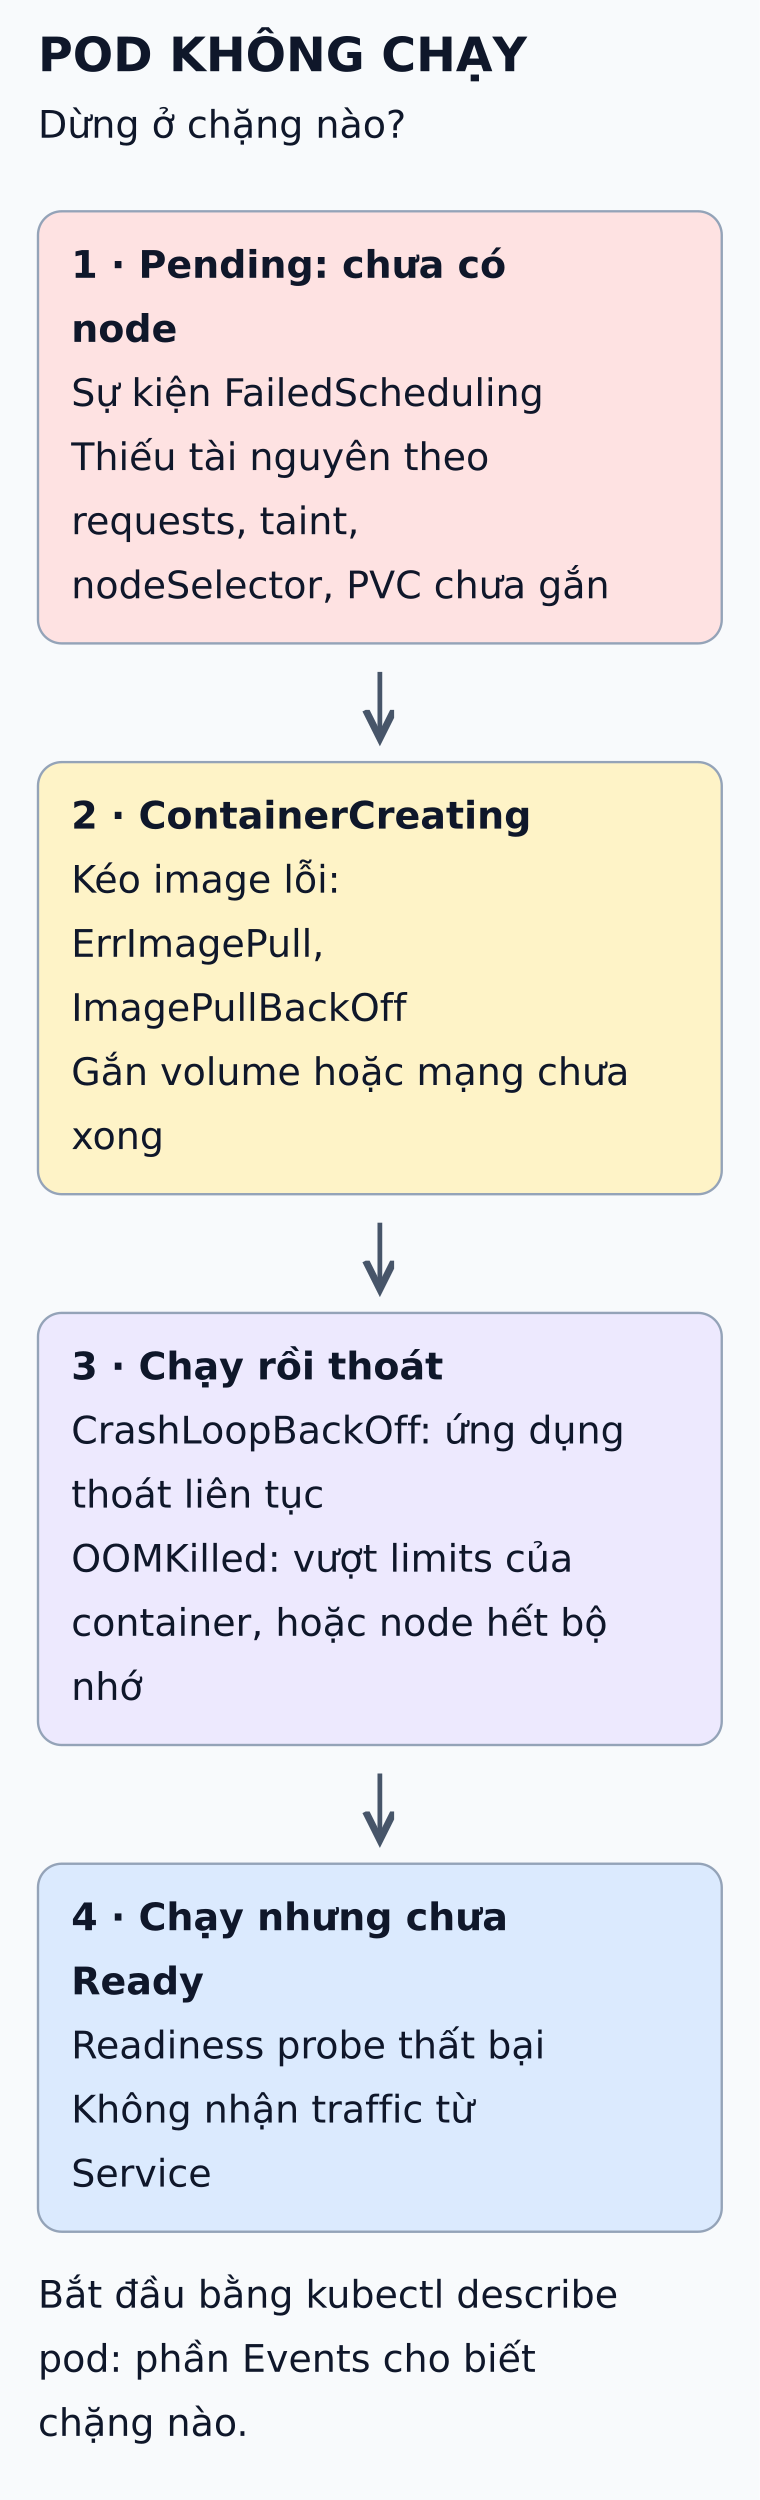
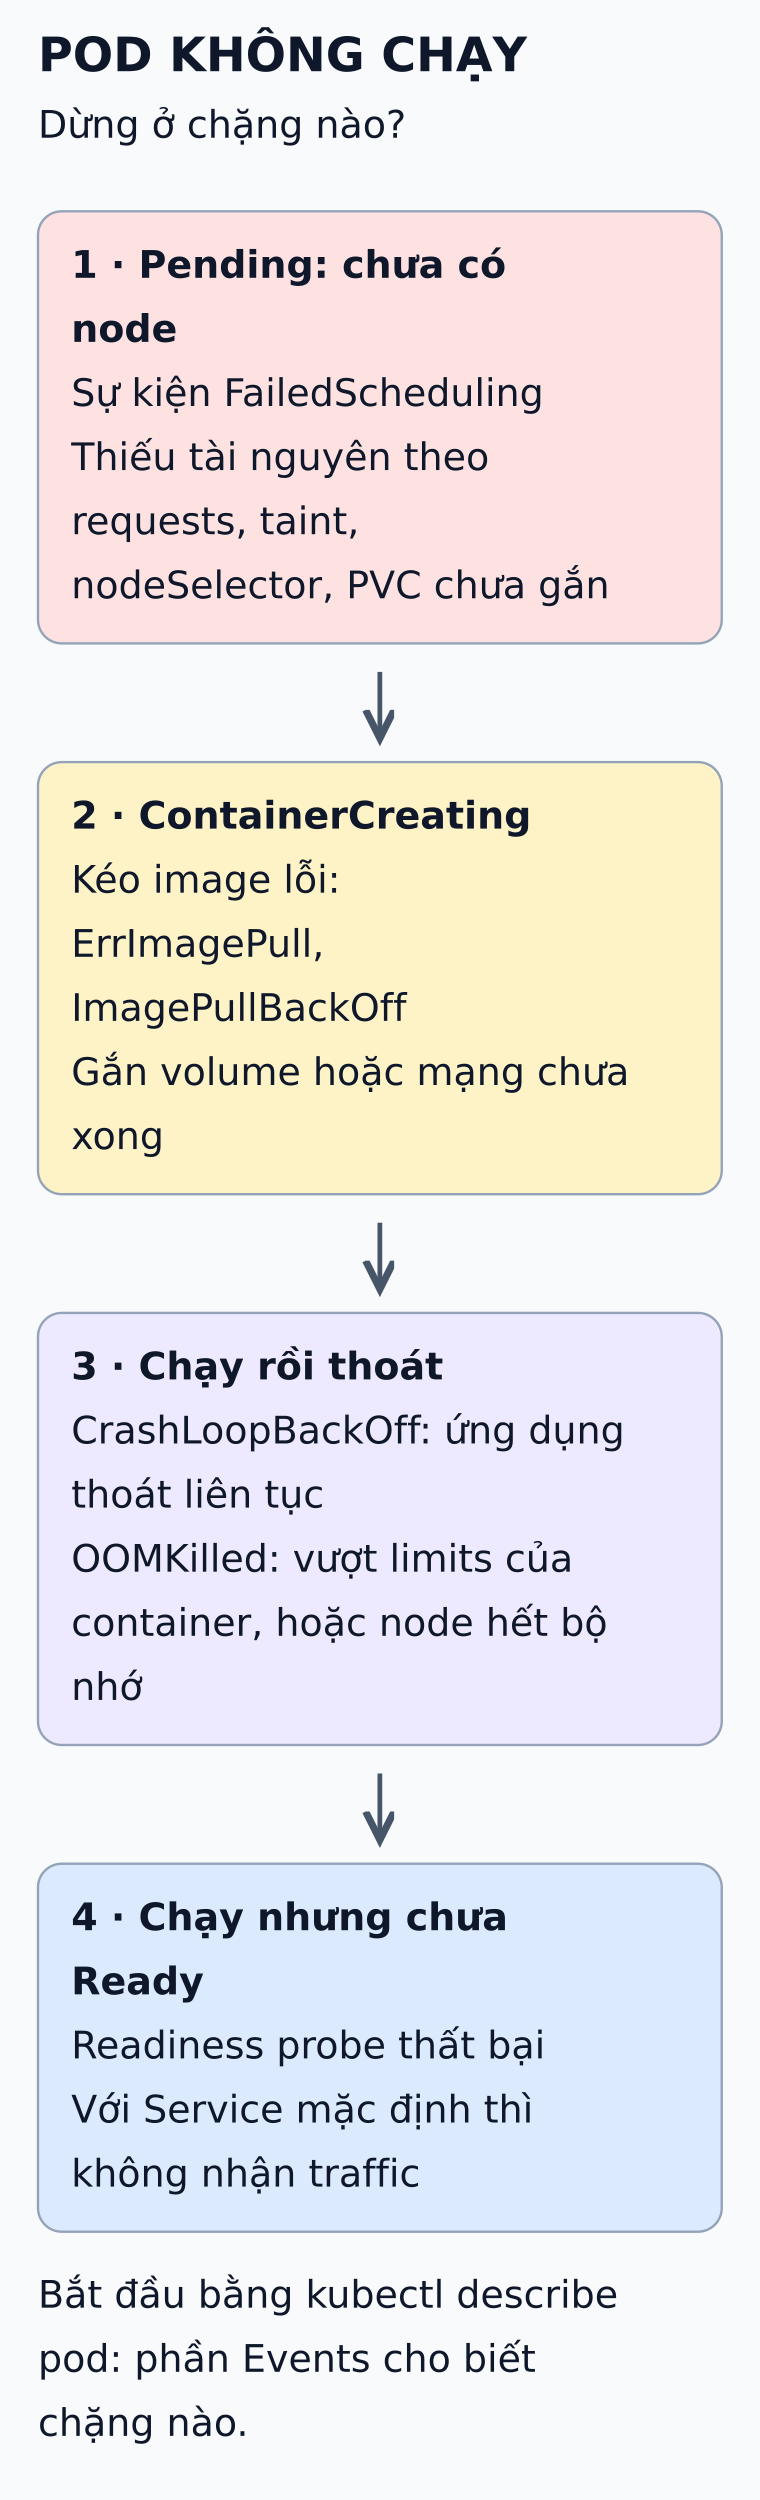
<svg xmlns="http://www.w3.org/2000/svg" viewBox="0 0 320 1053" width="320" height="1053" role="img" aria-labelledby="title desc">
  <defs>
    <marker id="arrow" markerWidth="8" markerHeight="8" refX="6" refY="3" orient="auto">
      <path d="M0,0 L6,3 L0,6" fill="none" stroke="#475569" stroke-width="1.5" />
    </marker>
  </defs>
  <rect width="320" height="1053" fill="#f8fafc" />
  <g font-family="DejaVu Sans, Arial, sans-serif" fill="#0f172a">
    <text x="16" y="30" font-size="20" font-weight="bold">POD KHÔNG CHẠY</text>
    <text x="16" y="58" font-size="16" font-weight="normal">Dừng ở chặng nào?</text>
    <rect x="16" y="89" width="288" height="182" rx="10" fill="#fee2e2" stroke="#94a3b8" />
    <text x="30" y="117" font-size="16" font-weight="bold">1 · Pending: chưa có</text>
    <text x="30" y="144" font-size="16" font-weight="bold">node</text>
    <text x="30" y="171" font-size="16" font-weight="normal">Sự kiện FailedScheduling</text>
    <text x="30" y="198" font-size="16" font-weight="normal">Thiếu tài nguyên theo</text>
    <text x="30" y="225" font-size="16" font-weight="normal">requests, taint,</text>
    <text x="30" y="252" font-size="16" font-weight="normal">nodeSelector, PVC chưa gắn</text>
    <line x1="160" y1="283" x2="160" y2="311" stroke="#475569" stroke-width="2" marker-end="url(#arrow)" />
    <rect x="16" y="321" width="288" height="182" rx="10" fill="#fef3c7" stroke="#94a3b8" />
    <text x="30" y="349" font-size="16" font-weight="bold">2 · ContainerCreating</text>
    <text x="30" y="376" font-size="16" font-weight="normal">Kéo image lỗi:</text>
    <text x="30" y="403" font-size="16" font-weight="normal">ErrImagePull,</text>
    <text x="30" y="430" font-size="16" font-weight="normal">ImagePullBackOff</text>
    <text x="30" y="457" font-size="16" font-weight="normal">Gắn volume hoặc mạng chưa</text>
    <text x="30" y="484" font-size="16" font-weight="normal">xong</text>
    <line x1="160" y1="515" x2="160" y2="543" stroke="#475569" stroke-width="2" marker-end="url(#arrow)" />
    <rect x="16" y="553" width="288" height="182" rx="10" fill="#ede9fe" stroke="#94a3b8" />
    <text x="30" y="581" font-size="16" font-weight="bold">3 · Chạy rồi thoát</text>
    <text x="30" y="608" font-size="16" font-weight="normal">CrashLoopBackOff: ứng dụng</text>
    <text x="30" y="635" font-size="16" font-weight="normal">thoát liên tục</text>
    <text x="30" y="662" font-size="16" font-weight="normal">OOMKilled: vượt limits của</text>
    <text x="30" y="689" font-size="16" font-weight="normal">container, hoặc node hết bộ</text>
    <text x="30" y="716" font-size="16" font-weight="normal">nhớ</text>
    <line x1="160" y1="747" x2="160" y2="775" stroke="#475569" stroke-width="2" marker-end="url(#arrow)" />
    <rect x="16" y="785" width="288" height="155" rx="10" fill="#dbeafe" stroke="#94a3b8" />
    <text x="30" y="813" font-size="16" font-weight="bold">4 · Chạy nhưng chưa</text>
    <text x="30" y="840" font-size="16" font-weight="bold">Ready</text>
    <text x="30" y="867" font-size="16" font-weight="normal">Readiness probe thất bại</text>
-     <text x="30" y="894" font-size="16" font-weight="normal">Không nhận traffic từ</text>
-     <text x="30" y="921" font-size="16" font-weight="normal">Service</text>
+     <text x="30" y="894" font-size="16" font-weight="normal">Với Service mặc định thì</text>
+     <text x="30" y="921" font-size="16" font-weight="normal">không nhận traffic</text>
    <text x="16" y="972" font-size="16" font-weight="normal">Bắt đầu bằng kubectl describe</text>
    <text x="16" y="999" font-size="16" font-weight="normal">pod: phần Events cho biết</text>
    <text x="16" y="1026" font-size="16" font-weight="normal">chặng nào.</text>
  </g>
</svg>
